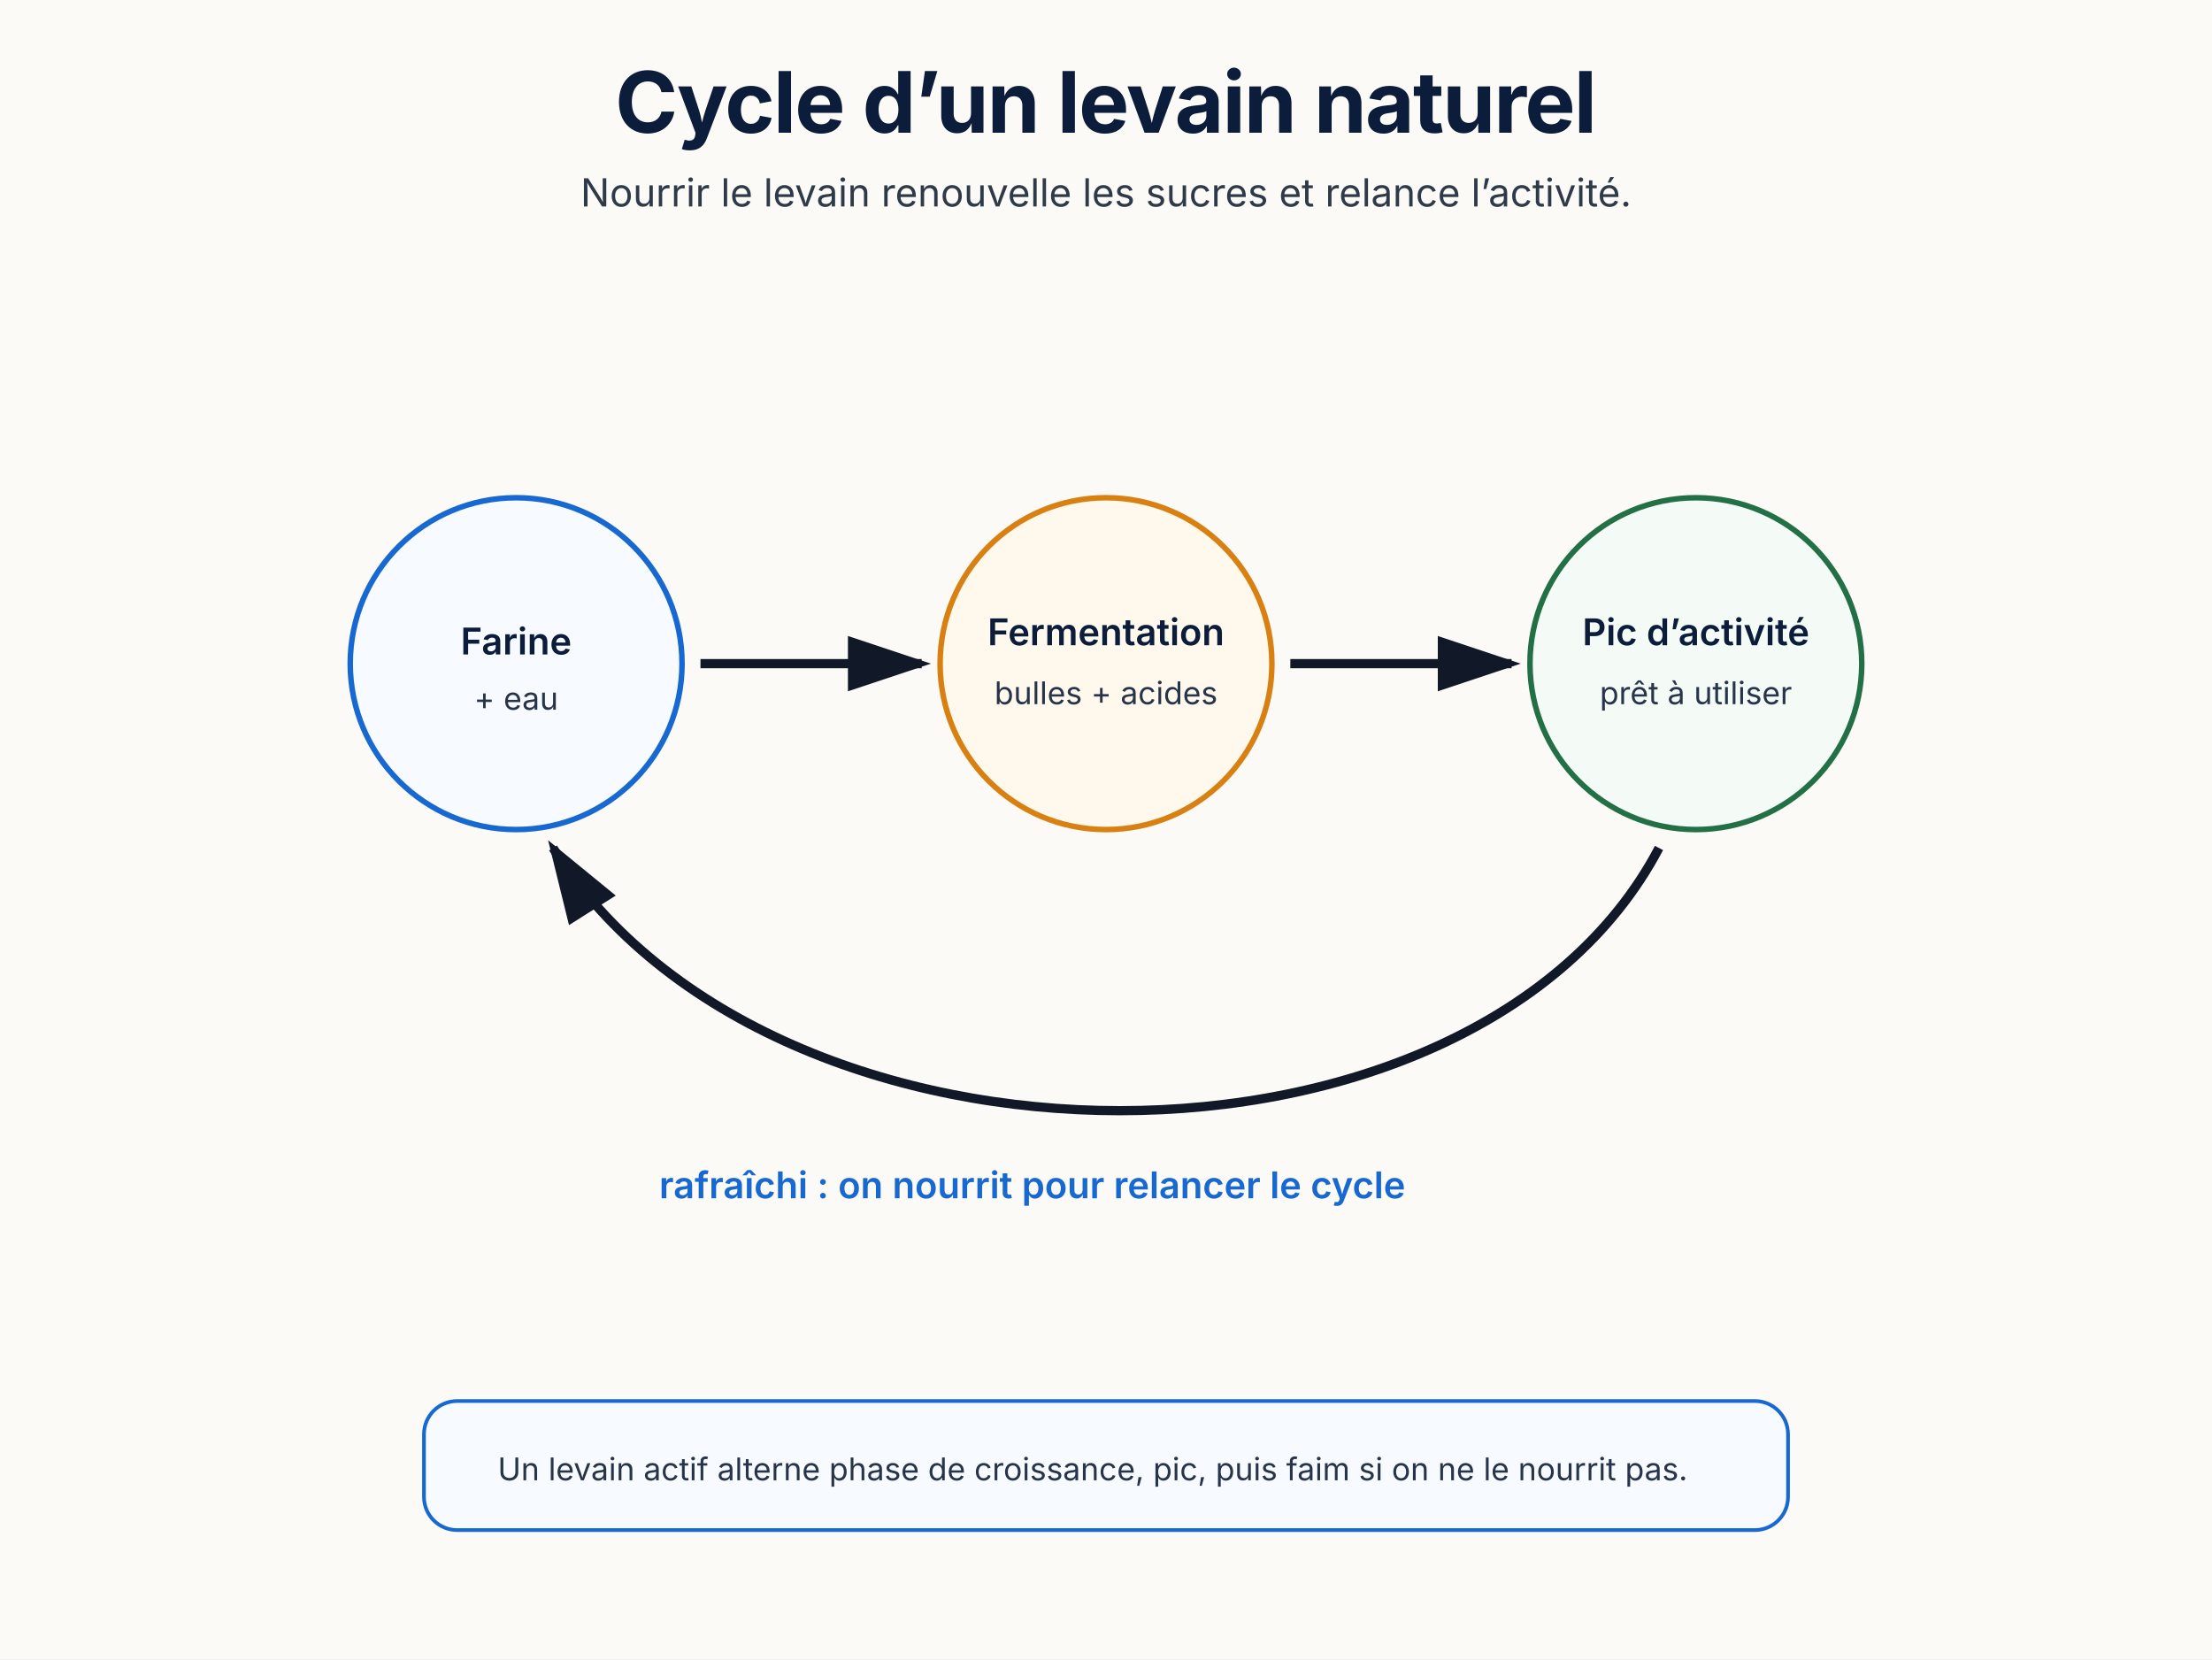
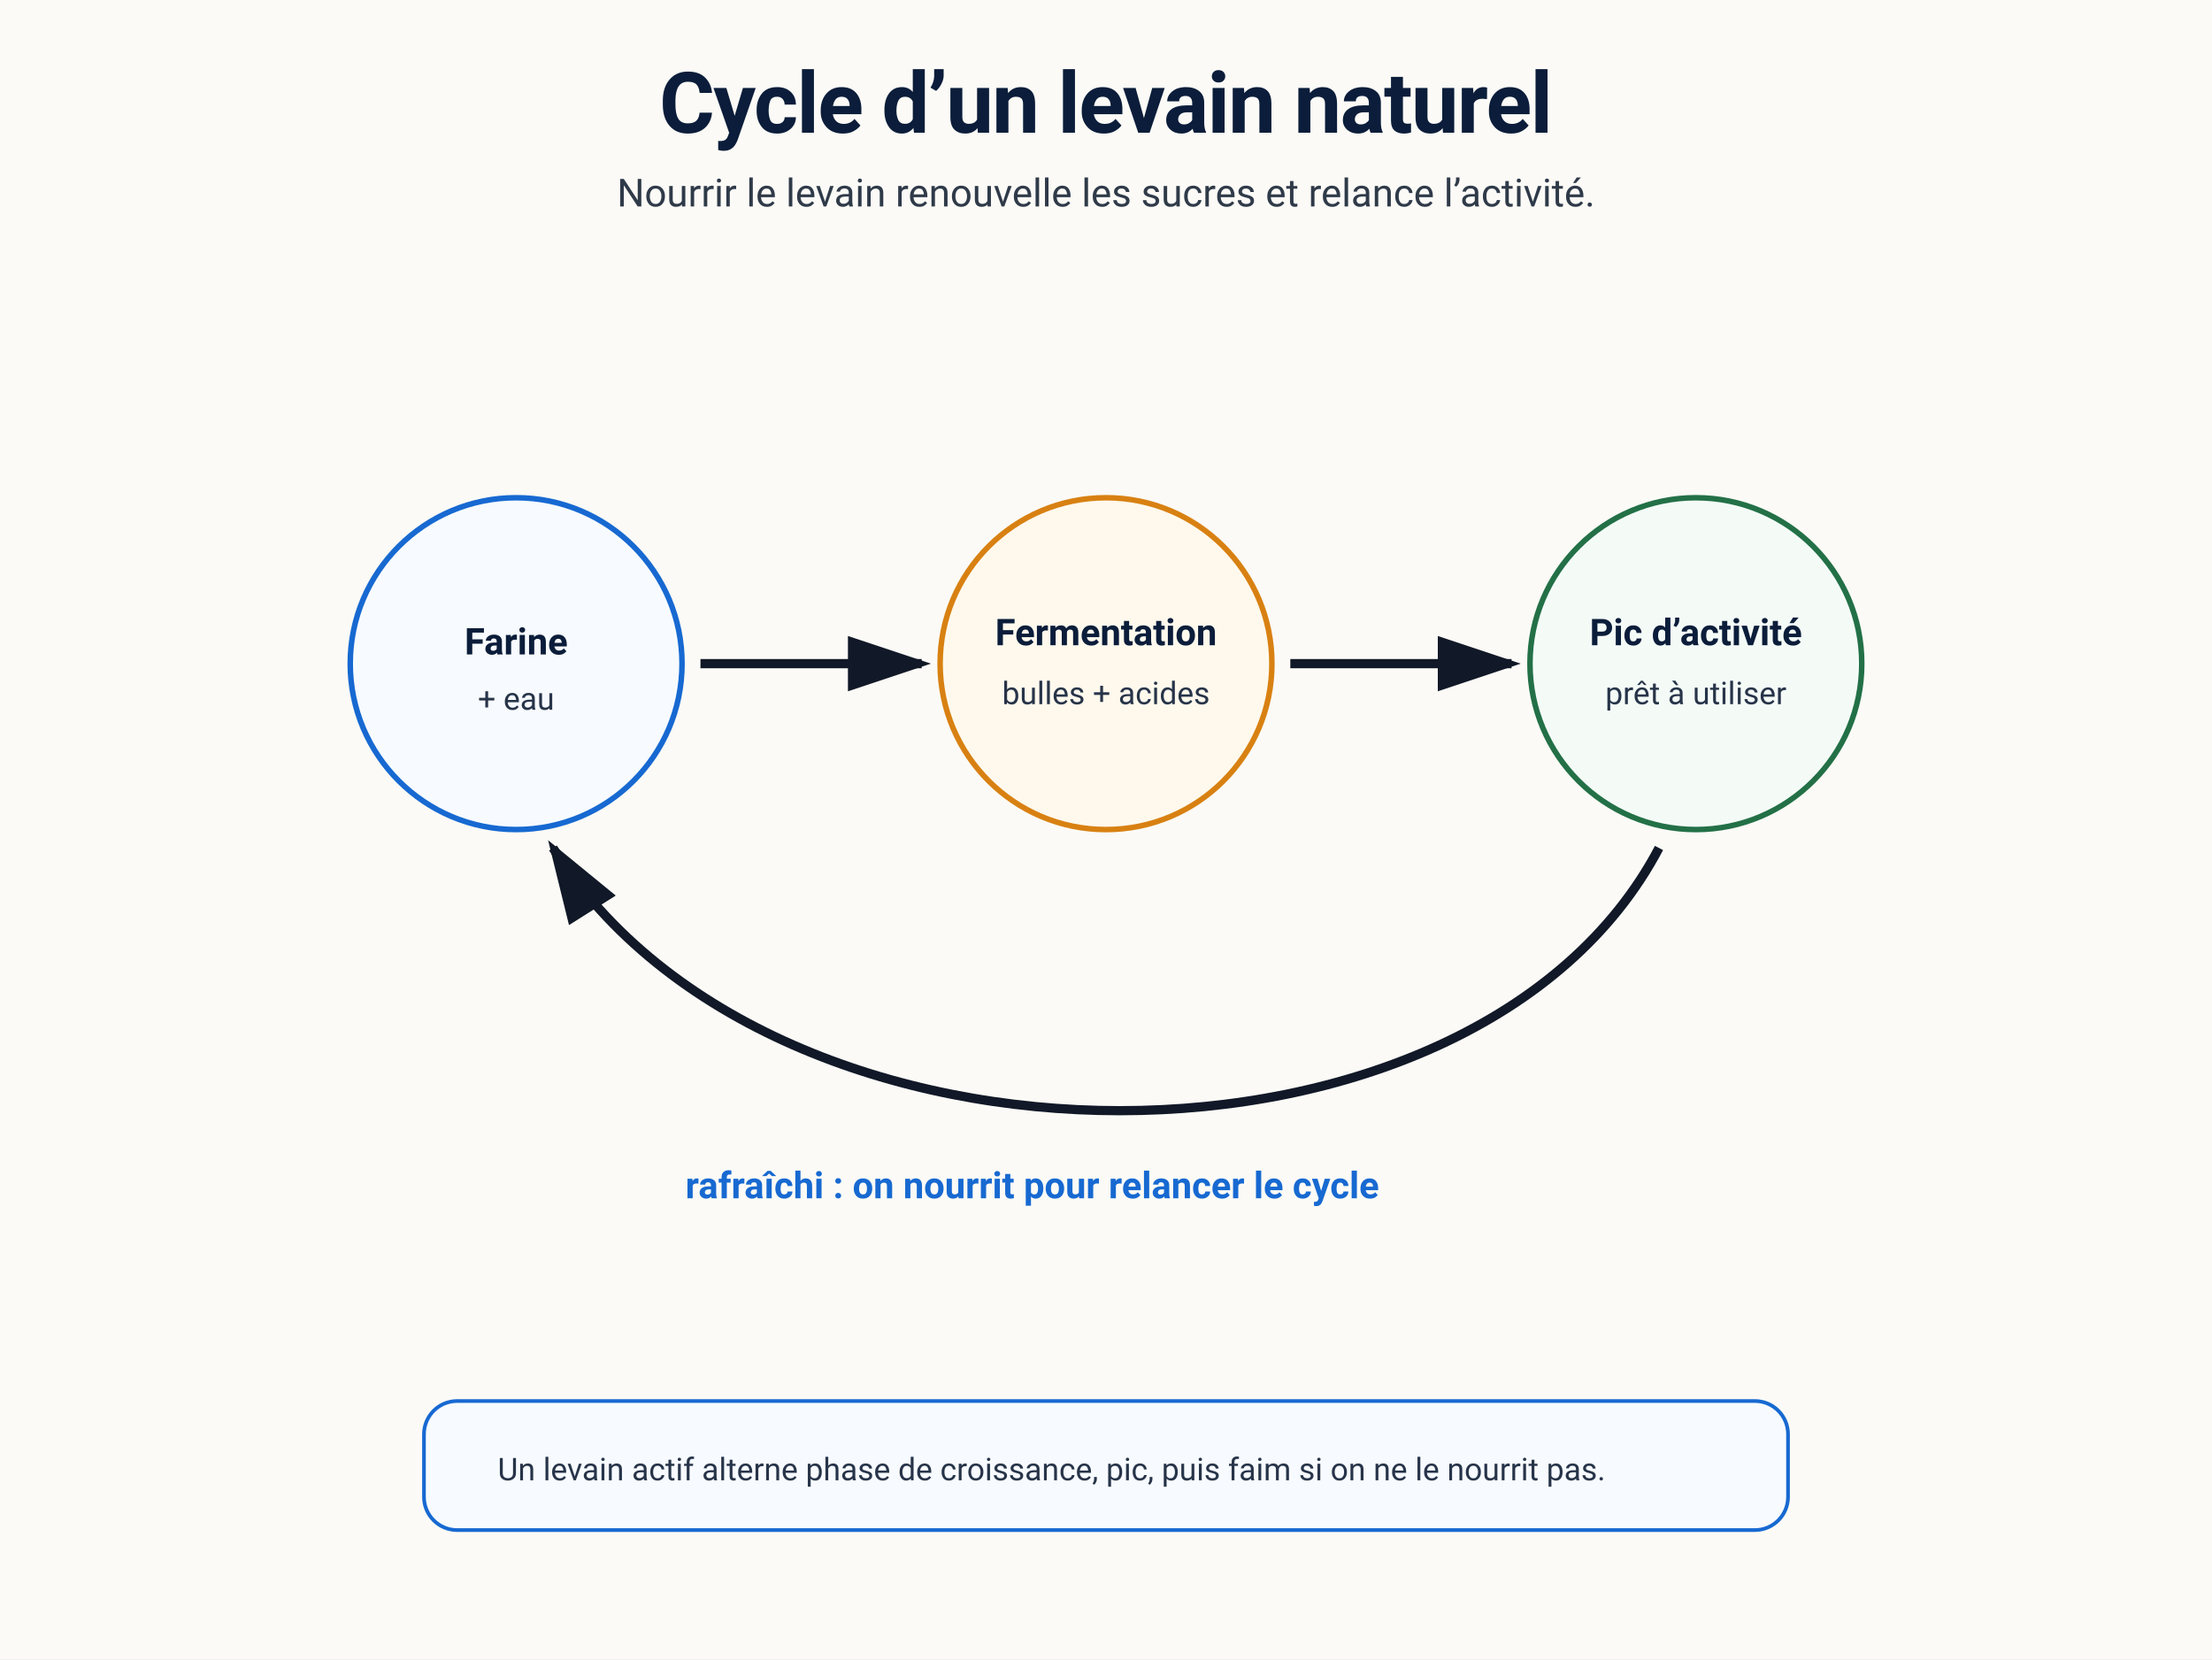
<svg xmlns="http://www.w3.org/2000/svg" width="1200" height="900" viewBox="0 0 1200 900" role="img" aria-labelledby="title desc">
  <defs>
    <style>
- .title{font:700 46px system-ui,-apple-system,BlinkMacSystemFont,'Segoe UI',sans-serif;fill:#0b1d3a;letter-spacing:-.8px}
- .subtitle{font:400 21px system-ui,-apple-system,BlinkMacSystemFont,'Segoe UI',sans-serif;fill:#2f3a49}
- .h2{font:700 30px system-ui,-apple-system,BlinkMacSystemFont,'Segoe UI',sans-serif;fill:#0b1d3a}
- .label{font:600 20px system-ui,-apple-system,BlinkMacSystemFont,'Segoe UI',sans-serif;fill:#0b1d3a}
- .small{font:400 17px system-ui,-apple-system,BlinkMacSystemFont,'Segoe UI',sans-serif;fill:#273449}
- .tiny{font:400 14px system-ui,-apple-system,BlinkMacSystemFont,'Segoe UI',sans-serif;fill:#4b5563}
- .mono{font:500 19px ui-monospace,SFMono-Regular,Menlo,monospace;fill:#111827}
+ .title{font:700 46px Roboto,Arial,sans-serif;fill:#0b1d3a;letter-spacing:-.8px}
+ .subtitle{font:400 21px Roboto,Arial,sans-serif;fill:#2f3a49}
+ .h2{font:700 30px Roboto,Arial,sans-serif;fill:#0b1d3a}
+ .label{font:600 20px Roboto,Arial,sans-serif;fill:#0b1d3a}
+ .small{font:400 17px Roboto,Arial,sans-serif;fill:#273449}
+ .tiny{font:400 14px Roboto,Arial,sans-serif;fill:#4b5563}
+ .mono{font:500 19px Roboto,Arial,sans-serif;fill:#111827}
.box{fill:#fff;stroke:#d7dce3;stroke-width:2}
.info{fill:#f7fbff;stroke:#1769d1;stroke-width:2}
.warn{fill:#fff9ed;stroke:#d88112;stroke-width:2}
.blue{fill:#1769d1}.orange{fill:#d88112}.green{fill:#237047}.purple{fill:#6a3aa8}.red{fill:#b84b3f}.muted{fill:#667085}
.tail{fill:none;stroke:#111827;stroke-width:4;stroke-linecap:round}
.line{stroke:#d7dce3;stroke-width:2}
</style>
    <radialGradient id="headBlue" cx="35%" cy="30%">
      <stop offset="0" stop-color="#9fd7ff" />
      <stop offset="1" stop-color="#1769d1" />
    </radialGradient>
    <radialGradient id="headOrange" cx="35%" cy="30%">
      <stop offset="0" stop-color="#ffe19a" />
      <stop offset="1" stop-color="#d88112" />
    </radialGradient>
    <marker id="arrow" markerWidth="10" markerHeight="10" refX="8" refY="3" orient="auto">
      <path d="M0,0 L0,6 L9,3 z" fill="#111827" />
    </marker>
    <marker id="arrowBlue" markerWidth="10" markerHeight="10" refX="8" refY="3" orient="auto">
      <path d="M0,0 L0,6 L9,3 z" fill="#1769d1" />
    </marker>
    <marker id="arrowOrange" markerWidth="10" markerHeight="10" refX="8" refY="3" orient="auto">
      <path d="M0,0 L0,6 L9,3 z" fill="#d88112" />
    </marker>
  </defs>
  <rect width="100%" height="100%" fill="#fbfaf6" />
  <text x="600.0" y="72" text-anchor="middle" class="title">Cycle d’un levain naturel</text>
  <text x="600.0" y="112" text-anchor="middle" class="subtitle">Nourrir le levain renouvelle les sucres et relance l’activité.</text>
  <circle cx="280" cy="360" r="90" fill="#f7fbff" stroke="#1769d1" stroke-width="3" />
  <text x="280" y="355" text-anchor="middle" class="label">Farine</text>
  <text x="280" y="385" text-anchor="middle" class="small">+ eau</text>
  <circle cx="600" cy="360" r="90" fill="#fff9ed" stroke="#d88112" stroke-width="3" />
  <text x="600" y="350" text-anchor="middle" class="label">Fermentation</text>
  <text x="600" y="382" text-anchor="middle" class="small">bulles + acides</text>
  <circle cx="920" cy="360" r="90" fill="#f4fbf7" stroke="#237047" stroke-width="3" />
  <text x="920" y="350" text-anchor="middle" class="label">Pic d’activité</text>
  <text x="920" y="382" text-anchor="middle" class="small">prêt à utiliser</text>
  <path d="M380 360 H500" stroke="#111827" stroke-width="5" marker-end="url(#arrow)" />
  <path d="M700 360 H820" stroke="#111827" stroke-width="5" marker-end="url(#arrow)" />
  <path d="M900 460 C800 650 420 650 300 460" fill="none" stroke="#111827" stroke-width="5" marker-end="url(#arrow)" />
  <text x="560" y="650" text-anchor="middle" class="label blue">rafraîchi : on nourrit pour relancer le cycle</text>
  <rect x="230" y="760" width="740" height="70" rx="18" class="info" />
  <text x="270" y="803" class="small">Un levain actif alterne phase de croissance, pic, puis faim si on ne le nourrit pas.</text>
</svg>
